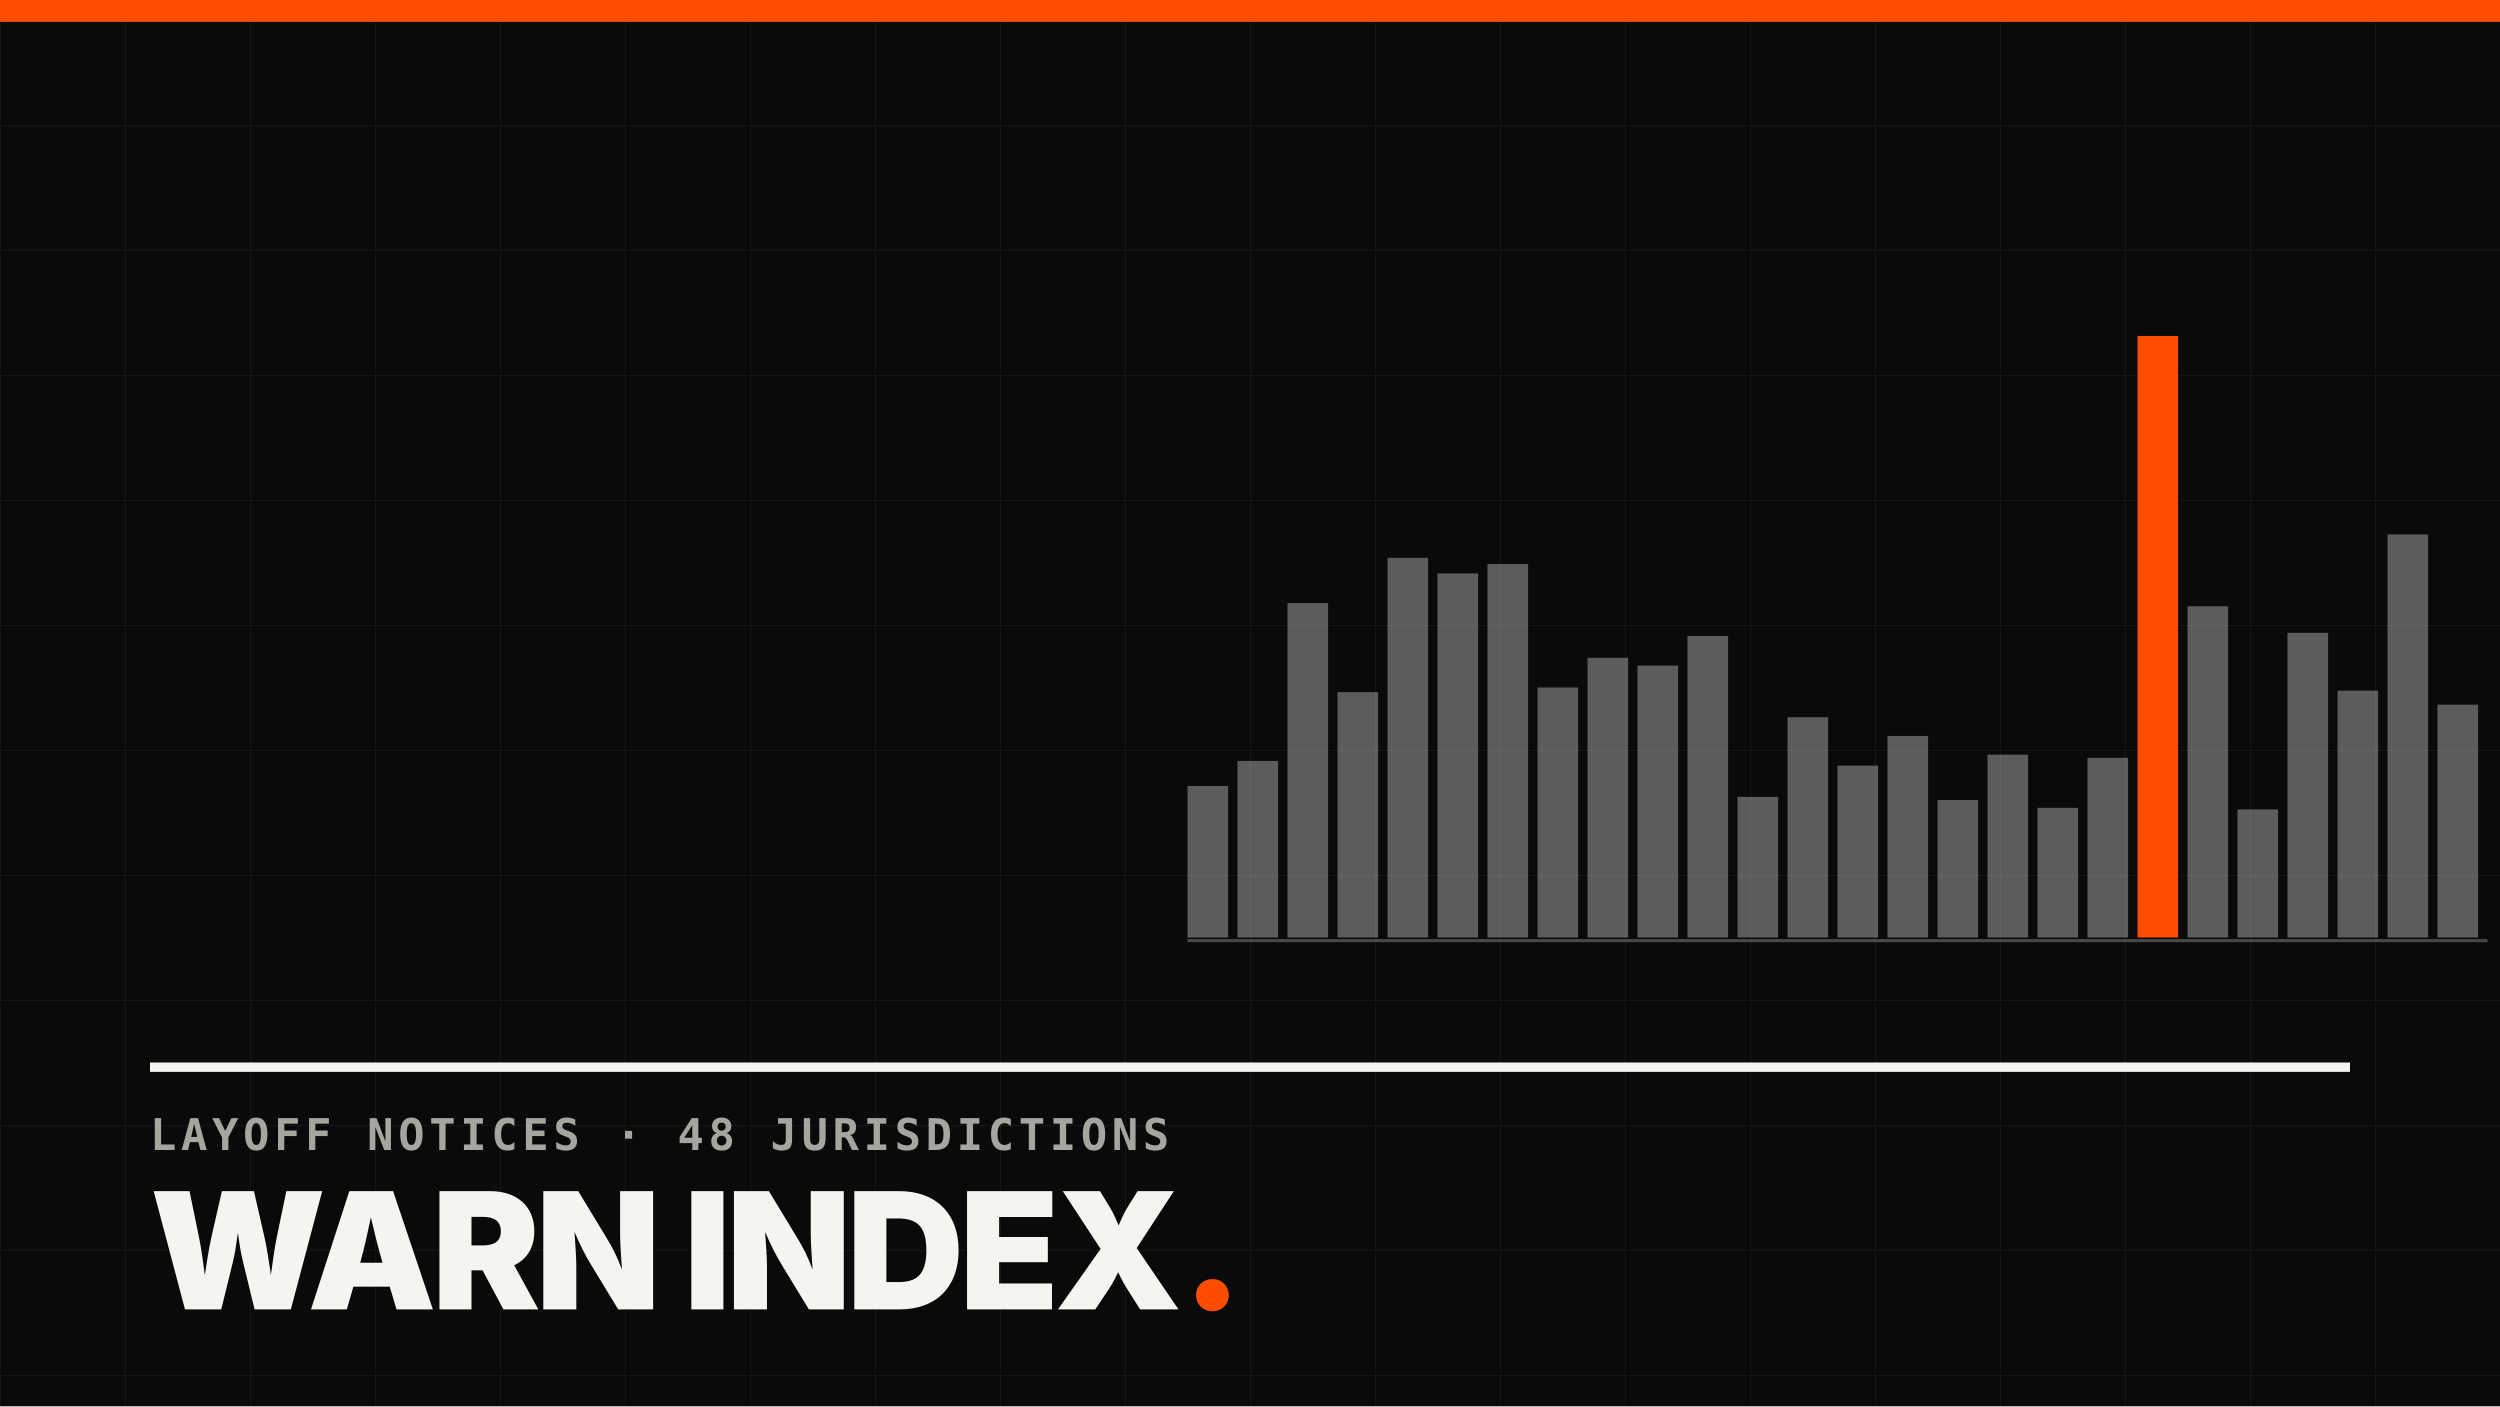
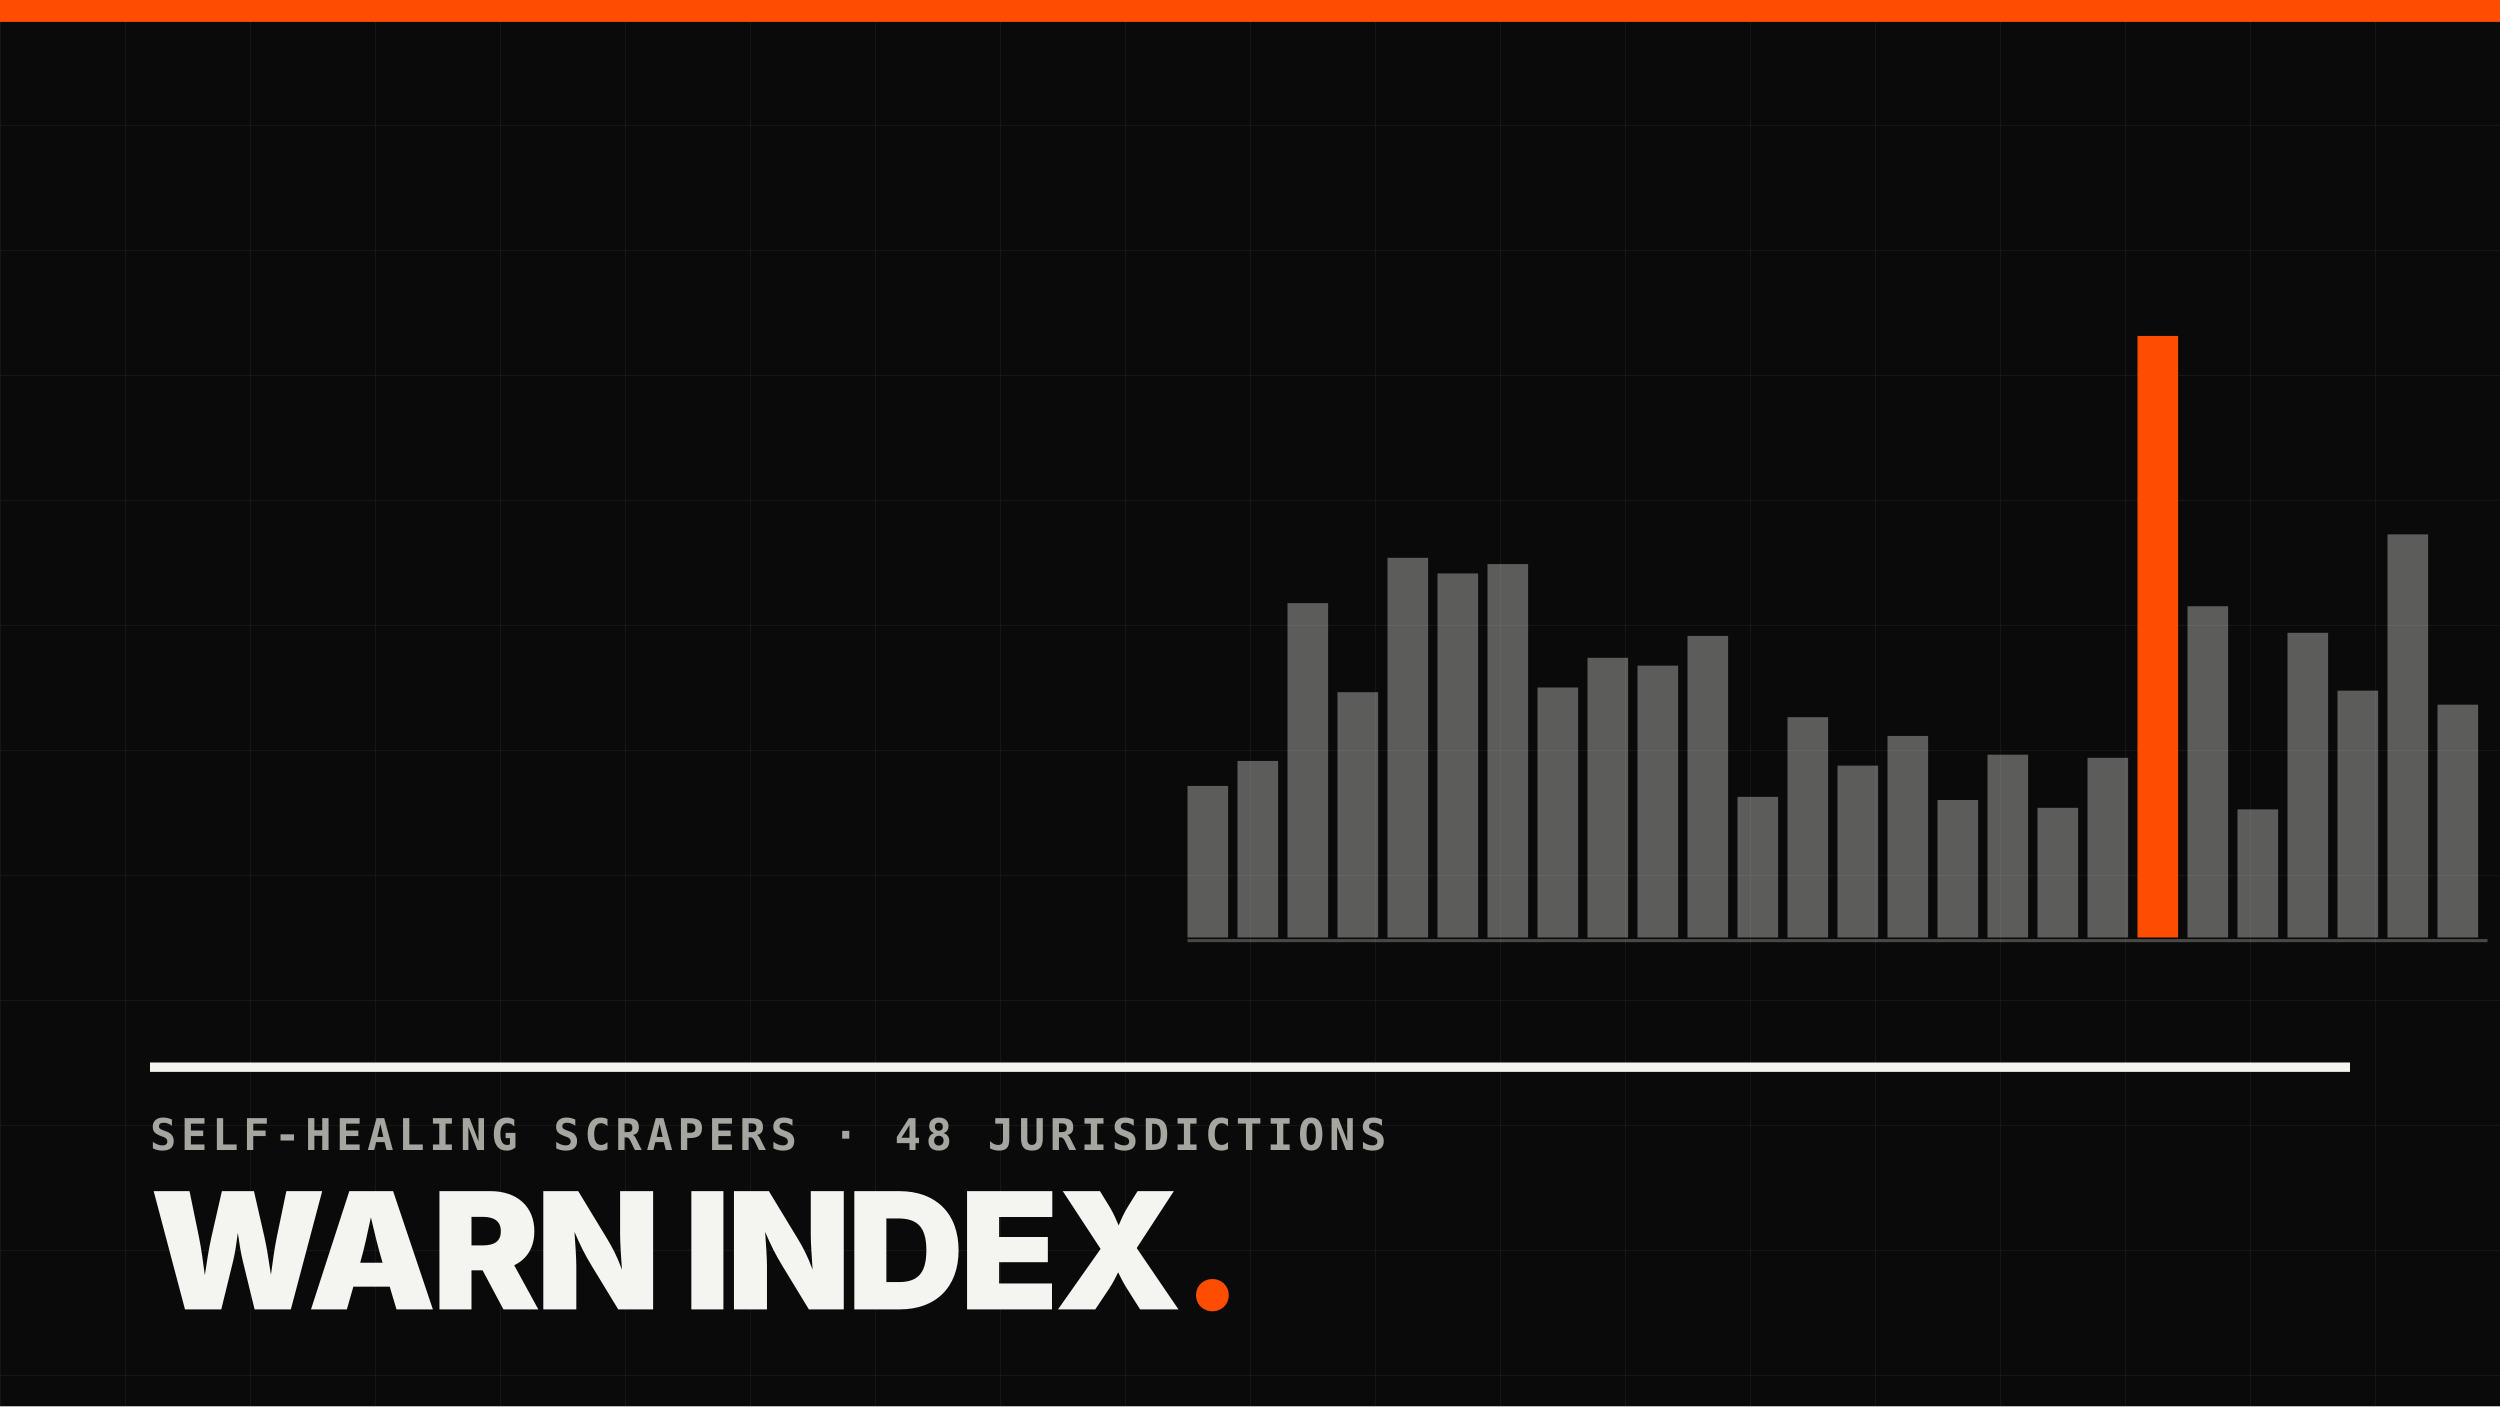
<svg xmlns="http://www.w3.org/2000/svg" viewBox="0 0 1600 900" width="1600" height="900">
  <defs>
    <pattern id="grid" width="80" height="80" patternUnits="userSpaceOnUse">
      <path d="M80 0H0V80" fill="none" stroke="#ffffff" stroke-opacity="0.07" stroke-width="1" />
    </pattern>
  </defs>
  <rect width="1600" height="900" fill="#0a0a0a" />
  <rect width="1600" height="900" fill="url(#grid)" />
  <rect x="0" y="0" width="1600" height="14" fill="#ff4d00" />
  <rect x="760" y="503" width="26" height="97" fill="#f4f4f0" fill-opacity="0.35" />
  <rect x="792" y="487" width="26" height="113" fill="#f4f4f0" fill-opacity="0.35" />
  <rect x="824" y="386" width="26" height="214" fill="#f4f4f0" fill-opacity="0.35" />
  <rect x="856" y="443" width="26" height="157" fill="#f4f4f0" fill-opacity="0.35" />
  <rect x="888" y="357" width="26" height="243" fill="#f4f4f0" fill-opacity="0.35" />
  <rect x="920" y="367" width="26" height="233" fill="#f4f4f0" fill-opacity="0.35" />
  <rect x="952" y="361" width="26" height="239" fill="#f4f4f0" fill-opacity="0.35" />
  <rect x="984" y="440" width="26" height="160" fill="#f4f4f0" fill-opacity="0.35" />
  <rect x="1016" y="421" width="26" height="179" fill="#f4f4f0" fill-opacity="0.35" />
  <rect x="1048" y="426" width="26" height="174" fill="#f4f4f0" fill-opacity="0.35" />
  <rect x="1080" y="407" width="26" height="193" fill="#f4f4f0" fill-opacity="0.35" />
  <rect x="1112" y="510" width="26" height="90" fill="#f4f4f0" fill-opacity="0.35" />
  <rect x="1144" y="459" width="26" height="141" fill="#f4f4f0" fill-opacity="0.35" />
  <rect x="1176" y="490" width="26" height="110" fill="#f4f4f0" fill-opacity="0.35" />
  <rect x="1208" y="471" width="26" height="129" fill="#f4f4f0" fill-opacity="0.35" />
  <rect x="1240" y="512" width="26" height="88" fill="#f4f4f0" fill-opacity="0.35" />
  <rect x="1272" y="483" width="26" height="117" fill="#f4f4f0" fill-opacity="0.35" />
  <rect x="1304" y="517" width="26" height="83" fill="#f4f4f0" fill-opacity="0.35" />
  <rect x="1336" y="485" width="26" height="115" fill="#f4f4f0" fill-opacity="0.35" />
  <rect x="1368" y="215" width="26" height="385" fill="#ff4d00" fill-opacity="1" />
  <rect x="1400" y="388" width="26" height="212" fill="#f4f4f0" fill-opacity="0.35" />
  <rect x="1432" y="518" width="26" height="82" fill="#f4f4f0" fill-opacity="0.35" />
  <rect x="1464" y="405" width="26" height="195" fill="#f4f4f0" fill-opacity="0.35" />
  <rect x="1496" y="442" width="26" height="158" fill="#f4f4f0" fill-opacity="0.35" />
  <rect x="1528" y="342" width="26" height="258" fill="#f4f4f0" fill-opacity="0.35" />
  <rect x="1560" y="451" width="26" height="149" fill="#f4f4f0" fill-opacity="0.35" />
  <line x1="760" y1="602" x2="1592" y2="602" stroke="#a6a6a0" stroke-opacity="0.4" stroke-width="2" />
  <rect x="96" y="680" width="1408" height="6" fill="#f4f4f0" />
-   <text x="96" y="736" font-family="'JetBrains Mono', Consolas, monospace" font-size="28" font-weight="700" fill="#a6a6a0" letter-spacing="3">LAYOFF NOTICES · 48 JURISDICTIONS</text>
+   <text x="96" y="736" font-family="'JetBrains Mono', Consolas, monospace" font-size="28" font-weight="700" fill="#a6a6a0" letter-spacing="3">SELF-HEALING SCRAPERS · 48 JURISDICTIONS</text>
  <text x="96" y="838" font-family="'Inter Tight', Inter, 'Arial Black', Arial, sans-serif" font-size="104" font-weight="900" fill="#f4f4f0" letter-spacing="-3">WARN INDEX<tspan fill="#ff4d00">.</tspan>
  </text>
</svg>
